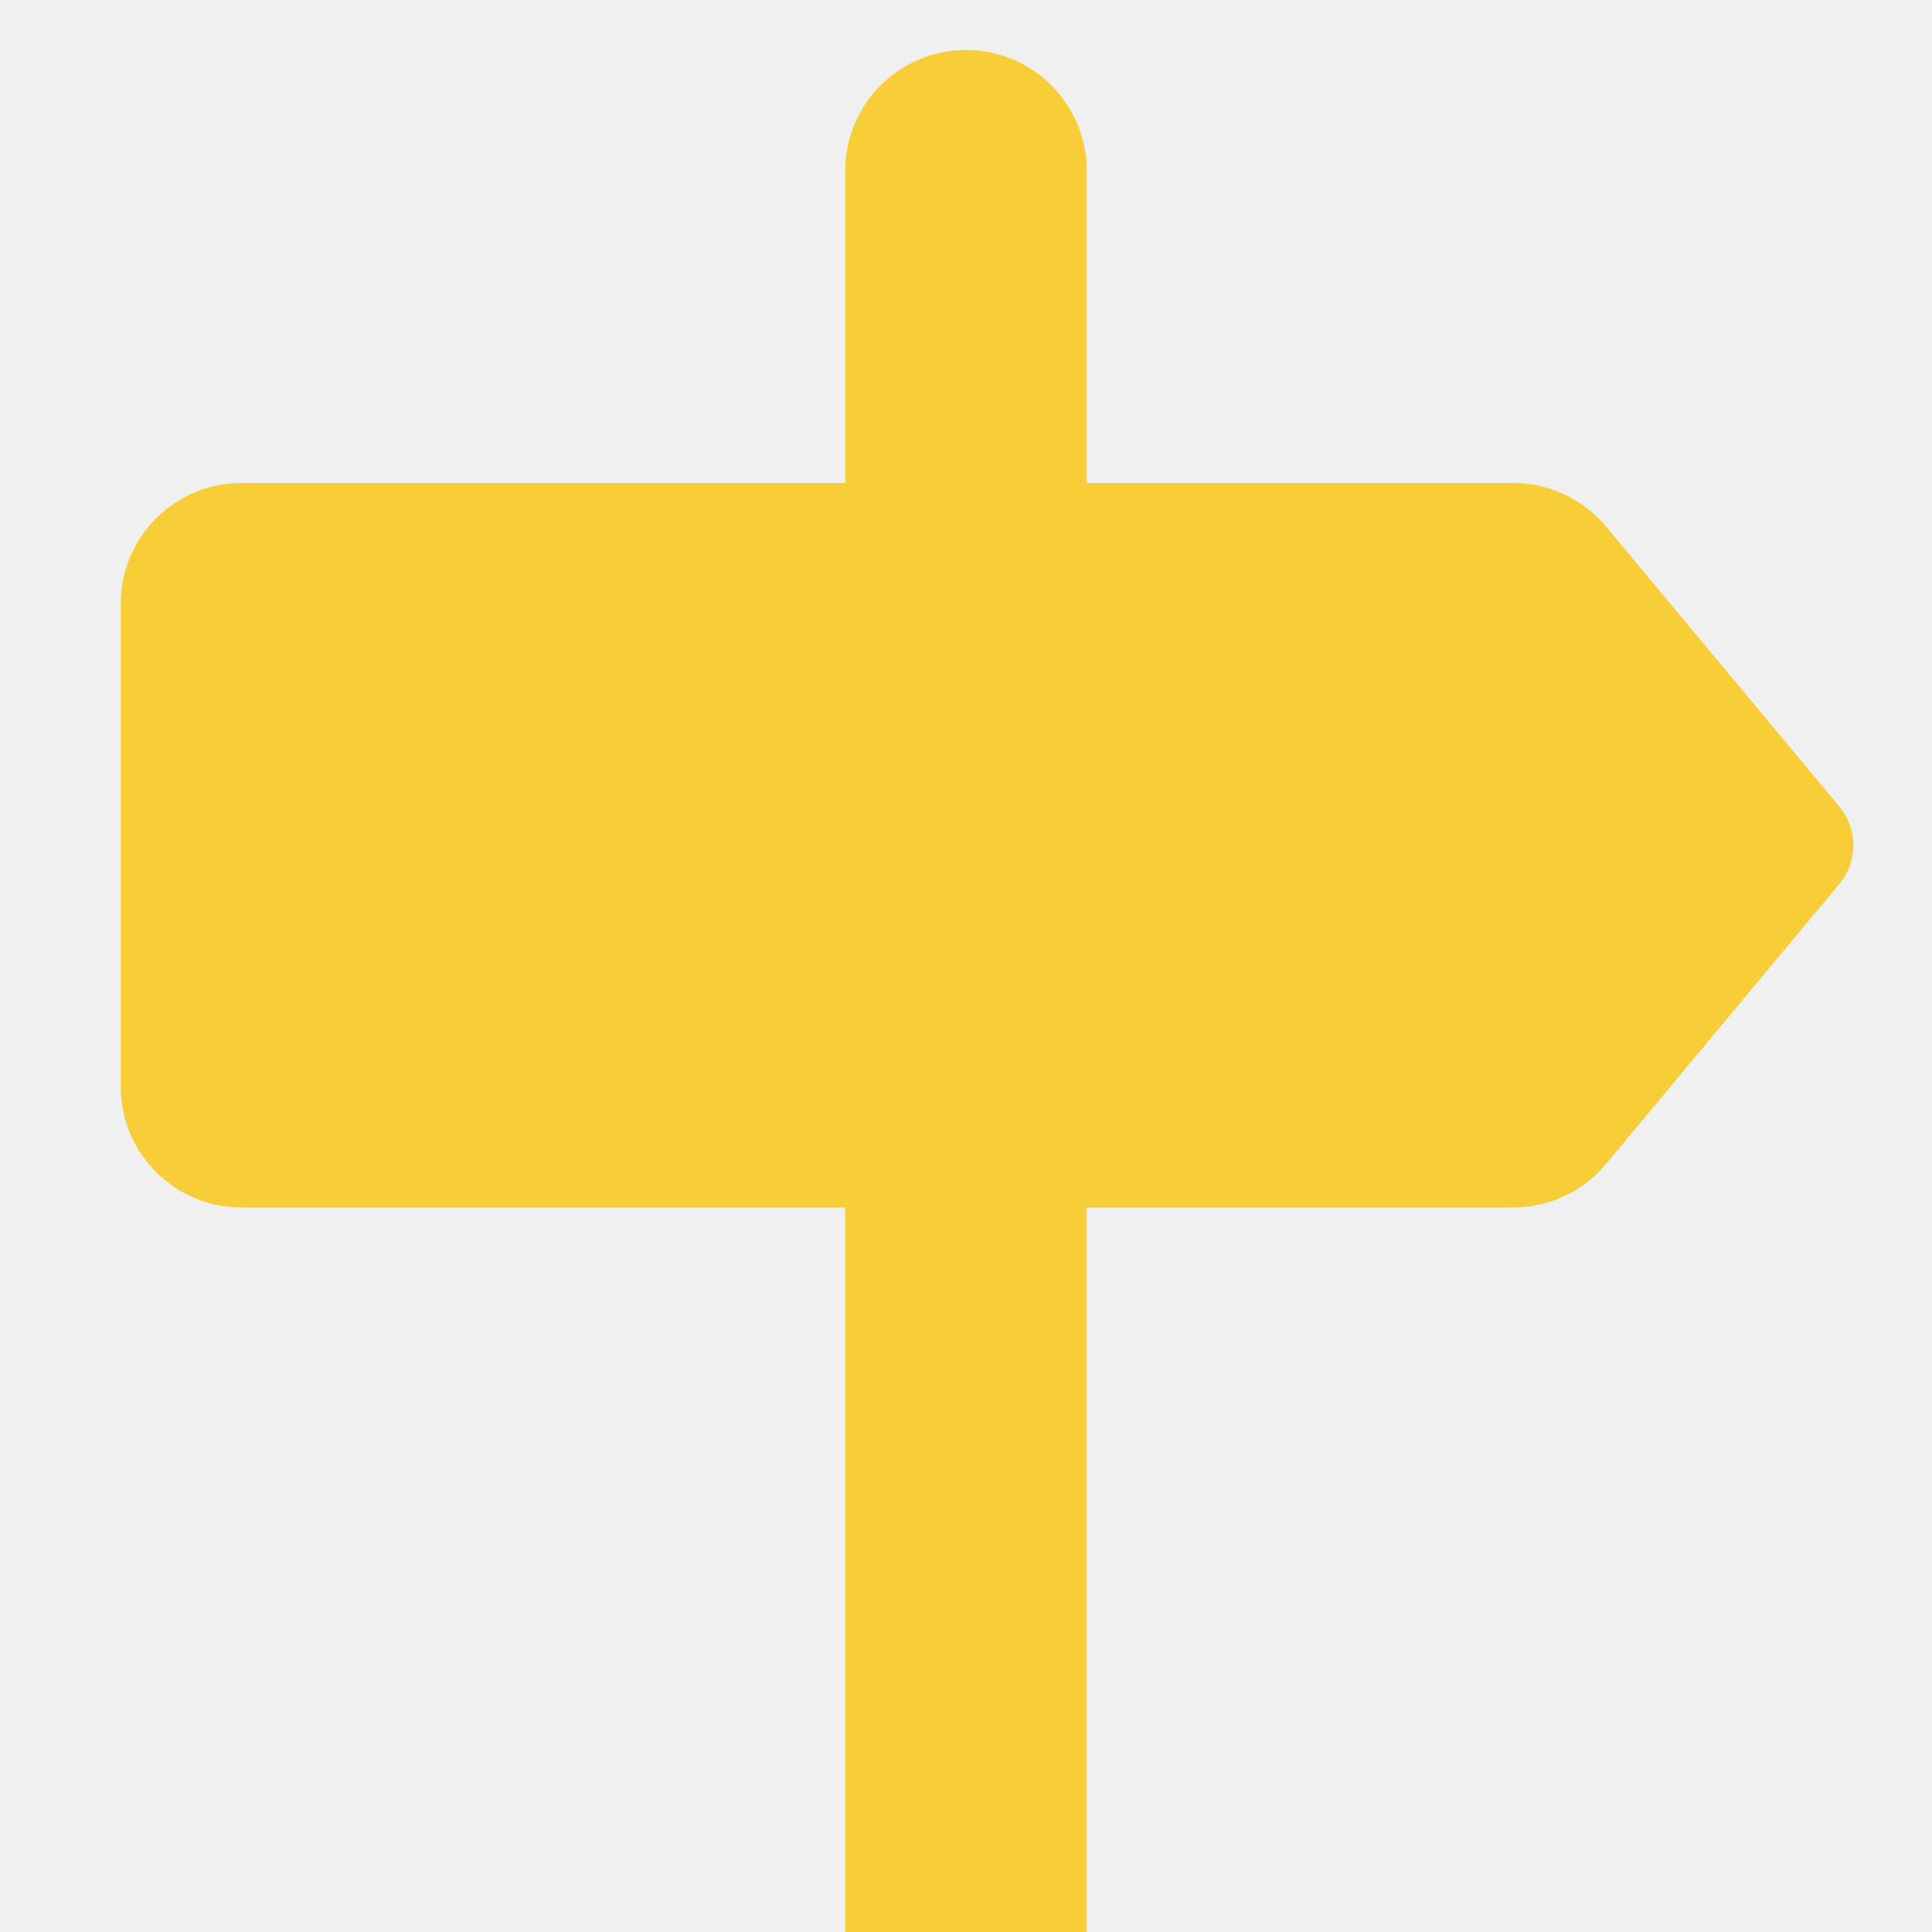
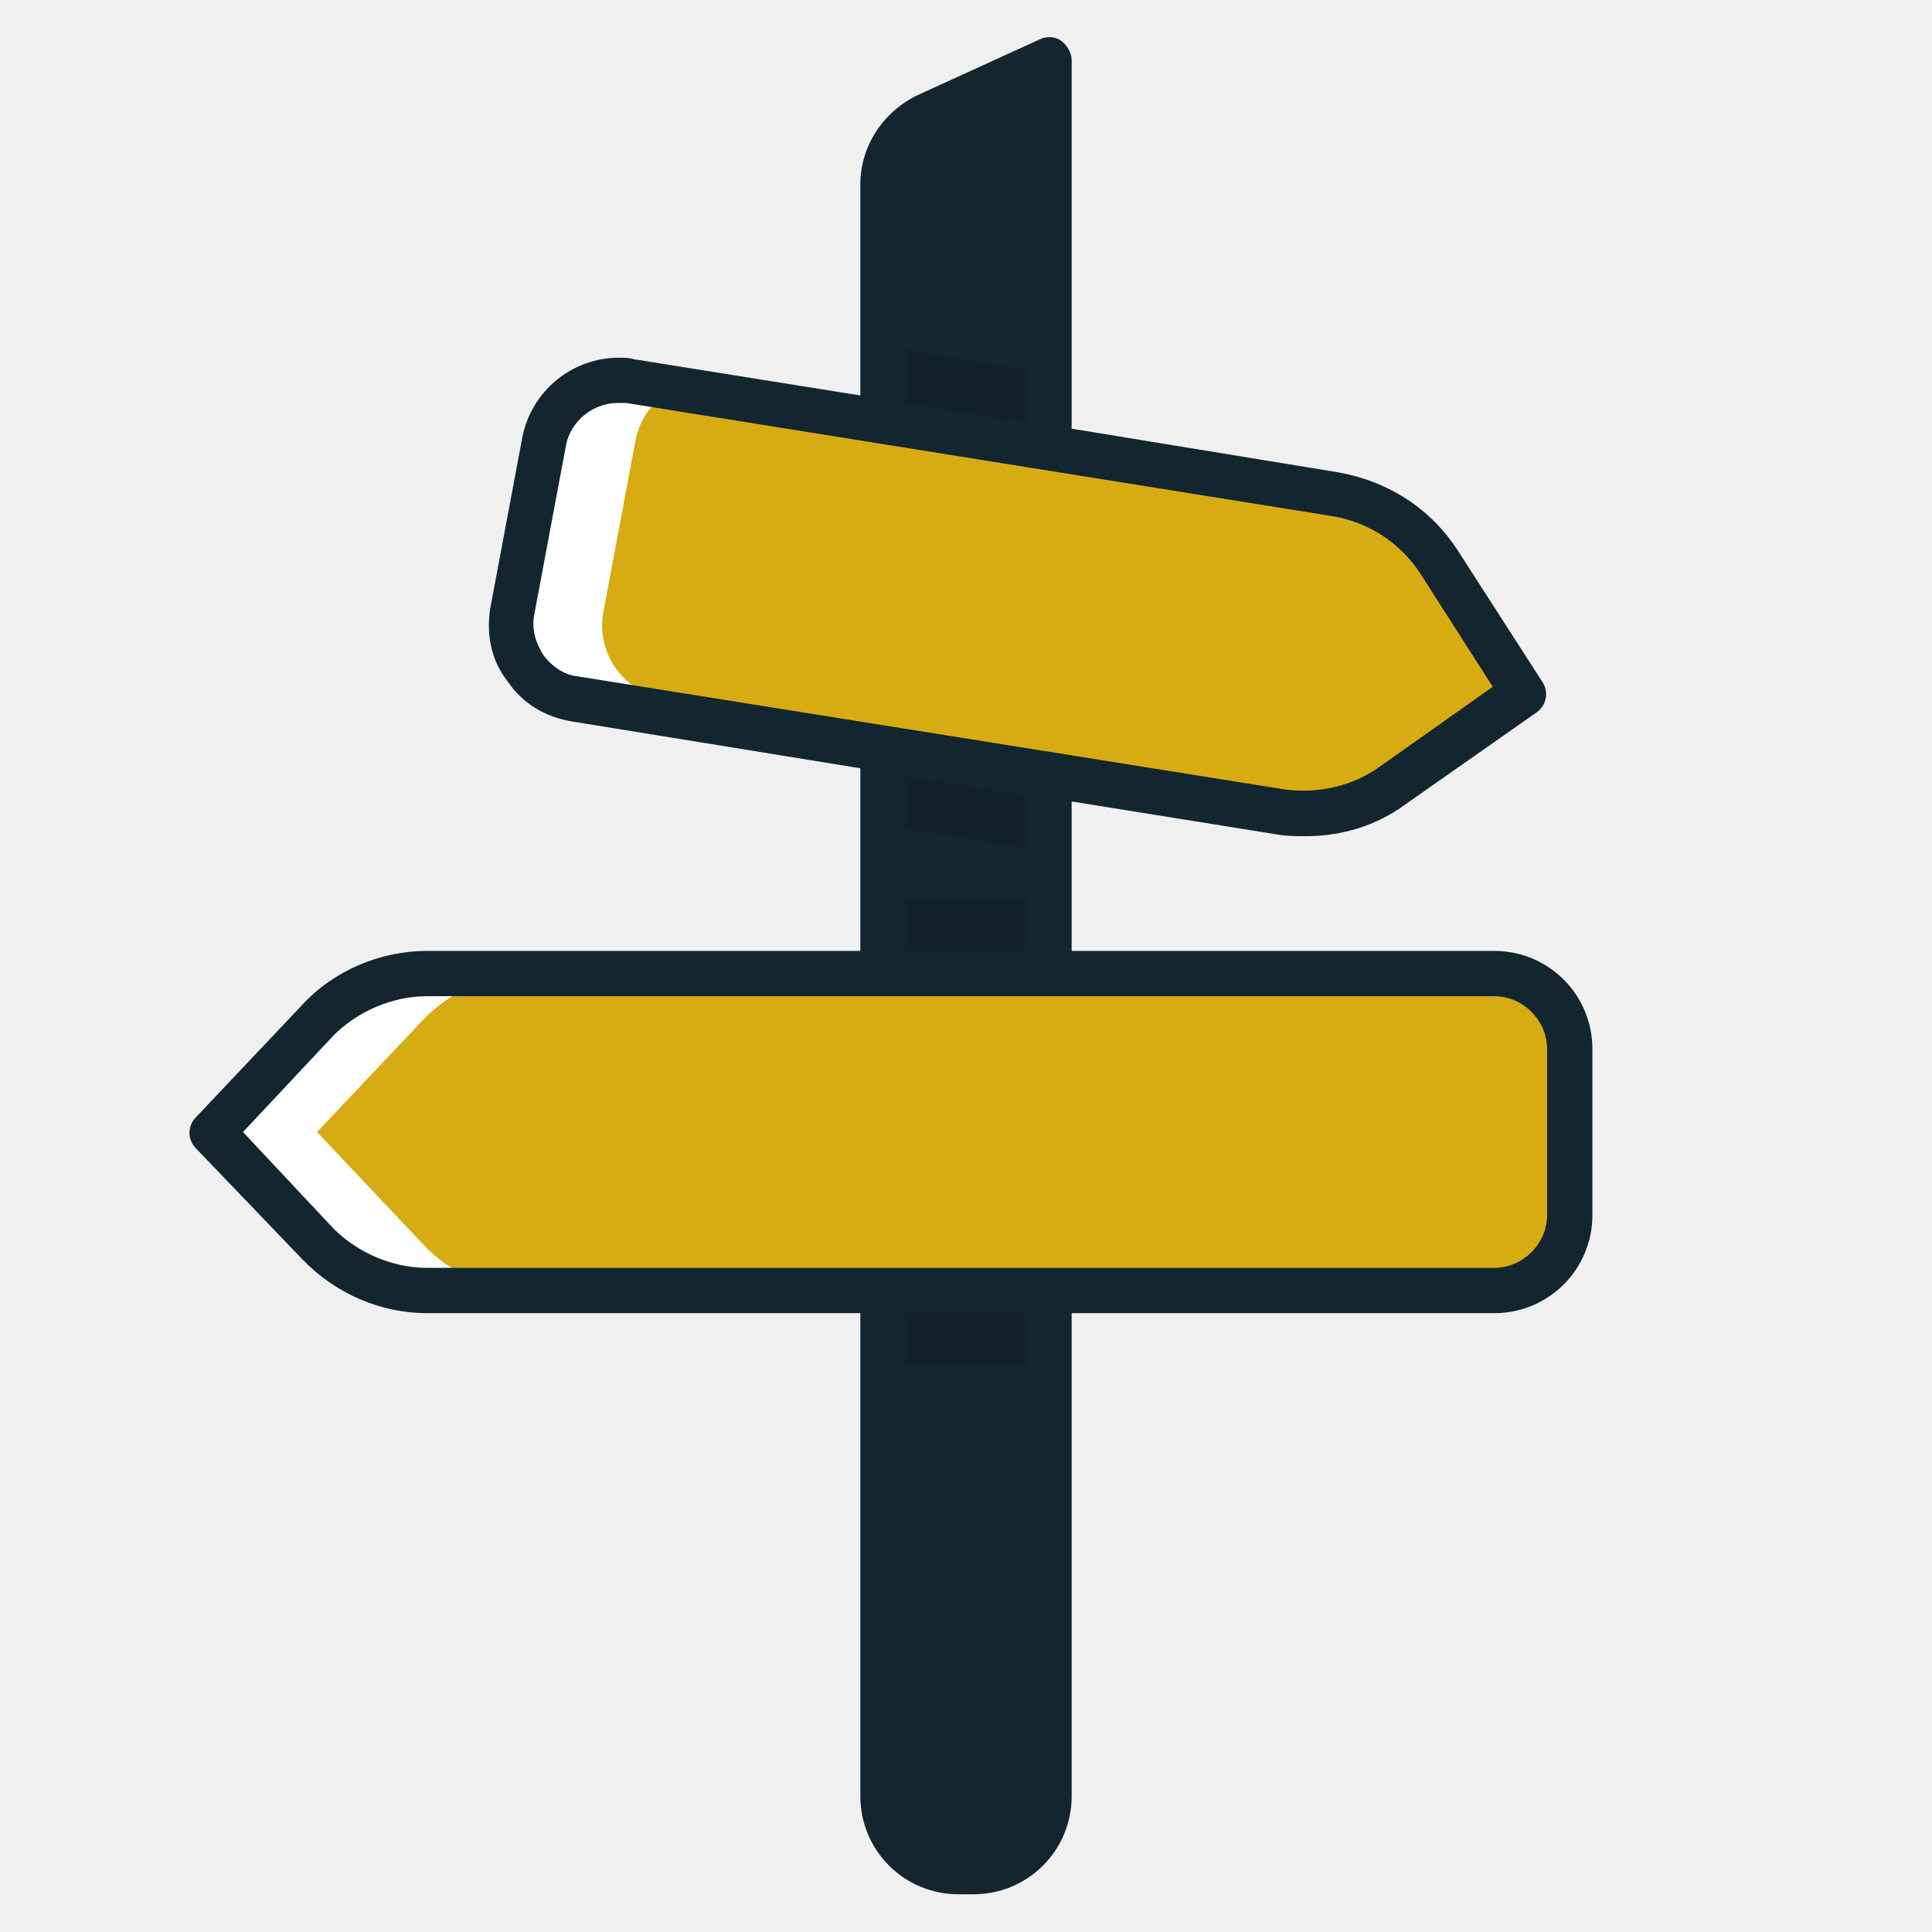
- <svg xmlns="http://www.w3.org/2000/svg" width="16px" height="16px" viewBox="0 0 16 16" class="bi bi-signpost-fill" fill="#f9c60ed0">
-   <path d="M7 1.414V4h2V1.414a1 1 0 0 0-2 0zM1 5a1 1 0 0 1 1-1h10.532a1 1 0 0 1 .768.36l1.933 2.32a.5.5 0 0 1 0 .64L13.3 9.64a1 1 0 0 1-.768.36H2a1 1 0 0 1-1-1V5zm6 5h2v6H7v-6z" />
+ <svg xmlns="http://www.w3.org/2000/svg" enable-background="new 0 0 128 128" id="Слой_1" version="1.1" viewBox="0 0 128 128" xml:space="preserve">
+   <line fill="#FFFFFF" x1="58.5" x2="58.5" y1="64.5" y2="49.6" />
+   <path d="M69.5,85.5V119c0,2.8-2.2,5-5,5h-1c-2.8,0-5-2.2-5-5V85.5" fill="#13262F" />
+   <line fill="#FFFFFF" x1="69.5" x2="69.5" y1="51.4" y2="64" />
+   <path d="M58.5,68V12.2c0-2,1.1-3.7,2.9-4.6L69.5,4v65.7" fill="#13262F" />
+   <polygon opacity="0.1" points="58.5,22.9 58.5,28 69.5,29.7 69.5,24.7 " />
+   <path d="M85,53.9l-46.9-7.5c-2.8-0.4-4.6-3.1-4.1-5.9l2.1-11.2c0.5-2.7,3-4.4,5.7-4l46.8,7.5  c2.8,0.5,5.3,2.1,6.8,4.5L101,46l-8.7,6.1C90.2,53.7,87.6,54.3,85,53.9z" fill="#D6AC12" />
+   <path d="M40,40.4l2.1-11.2c0.3-1.6,1.3-2.8,2.7-3.5l-3-0.5c-2.7-0.4-5.2,1.3-5.7,4L34,40.4c-0.5,2.8,1.3,5.4,4.1,5.9  L85,53.9c1.5,0.2,2.9,0.1,4.3-0.3l-45.2-7.3C41.3,45.9,39.4,43.2,40,40.4z" fill="#FFFFFF" />
+   <rect height="5" opacity="0.1" width="11" x="58.5" y="85.5" />
+   <rect height="4.5" opacity="0.1" width="11" x="58.5" y="59.5" />
+   <path d="M28.3,85.5H99c2.8,0,5-2.2,5-5v-11c0-2.8-2.2-5-5-5H28.3c-2.7,0-5.4,1.1-7.2,3.1L14,75l7,7.4  C22.9,84.4,25.6,85.5,28.3,85.5z" fill="#D6AC12" />
+   <path d="M21,75l7-7.4c1.9-2,4.5-3.1,7.2-3.1h-7c-2.7,0-5.4,1.1-7.2,3.1L14,75l7,7.4c1.9,2,4.5,3.1,7.2,3.1h7  c-2.7,0-5.4-1.1-7.2-3.1L21,75z" fill="#FFFFFF" />
+   <polygon opacity="0.1" points="58.5,54.7 69.5,56.4 69.5,51.4 58.5,49.6 " />
+   <path d="M20,83.4c2.2,2.3,5.2,3.6,8.3,3.6H57v32c0,3.6,2.9,6.5,6.5,6.5h1c3.6,0,6.5-2.9,6.5-6.5V87h28  c3.6,0,6.5-2.9,6.5-6.5v-11c0-3.6-2.9-6.5-6.5-6.5H71v-9.9l13.7,2.2c0.6,0.1,1.2,0.1,1.8,0.1c2.4,0,4.7-0.7,6.6-2.1l8.7-6.1  c0.7-0.5,0.8-1.4,0.4-2l-5.6-8.7c-1.8-2.8-4.6-4.6-7.9-5.2L71,28.4V4c0-0.5-0.3-1-0.7-1.3c-0.4-0.3-1-0.3-1.4-0.1l-8.1,3.7  C58.5,7.4,57,9.7,57,12.2v14l-15-2.4c-0.3-0.1-0.7-0.1-1-0.1c-3.1,0-5.8,2.2-6.4,5.3l-2.1,11.2c-0.3,1.7,0,3.5,1.1,4.9  c1,1.5,2.5,2.4,4.3,2.7L57,50.9V63H28.3c-3.1,0-6.2,1.3-8.3,3.6l-7,7.4c-0.6,0.6-0.6,1.5,0,2.1L20,83.4z M68,119  c0,1.9-1.6,3.5-3.5,3.5h-1c-1.9,0-3.5-1.6-3.5-3.5V87h8V119z M60,12.2c0-1.4,0.8-2.6,2.1-3.2L68,6.3V28l-8-1.3V12.2z M36,43.4  c-0.5-0.8-0.8-1.7-0.6-2.7l2.1-11.2c0.3-1.6,1.8-2.8,3.4-2.8c0.2,0,0.4,0,0.6,0l46.8,7.5c2.4,0.4,4.5,1.8,5.8,3.8l4.8,7.5l-7.5,5.3  c-1.8,1.3-4.1,1.8-6.3,1.5l-46.9-7.5C37.4,44.7,36.6,44.2,36,43.4z M60,51.4l8,1.3V63h-8V51.4z M22.1,68.6C23.7,67,26,66,28.3,66H99  c1.9,0,3.5,1.6,3.5,3.5v11c0,1.9-1.6,3.5-3.5,3.5H28.3c-2.3,0-4.6-1-6.2-2.6L16.1,75L22.1,68.6z" fill="#13262F" />
</svg>
